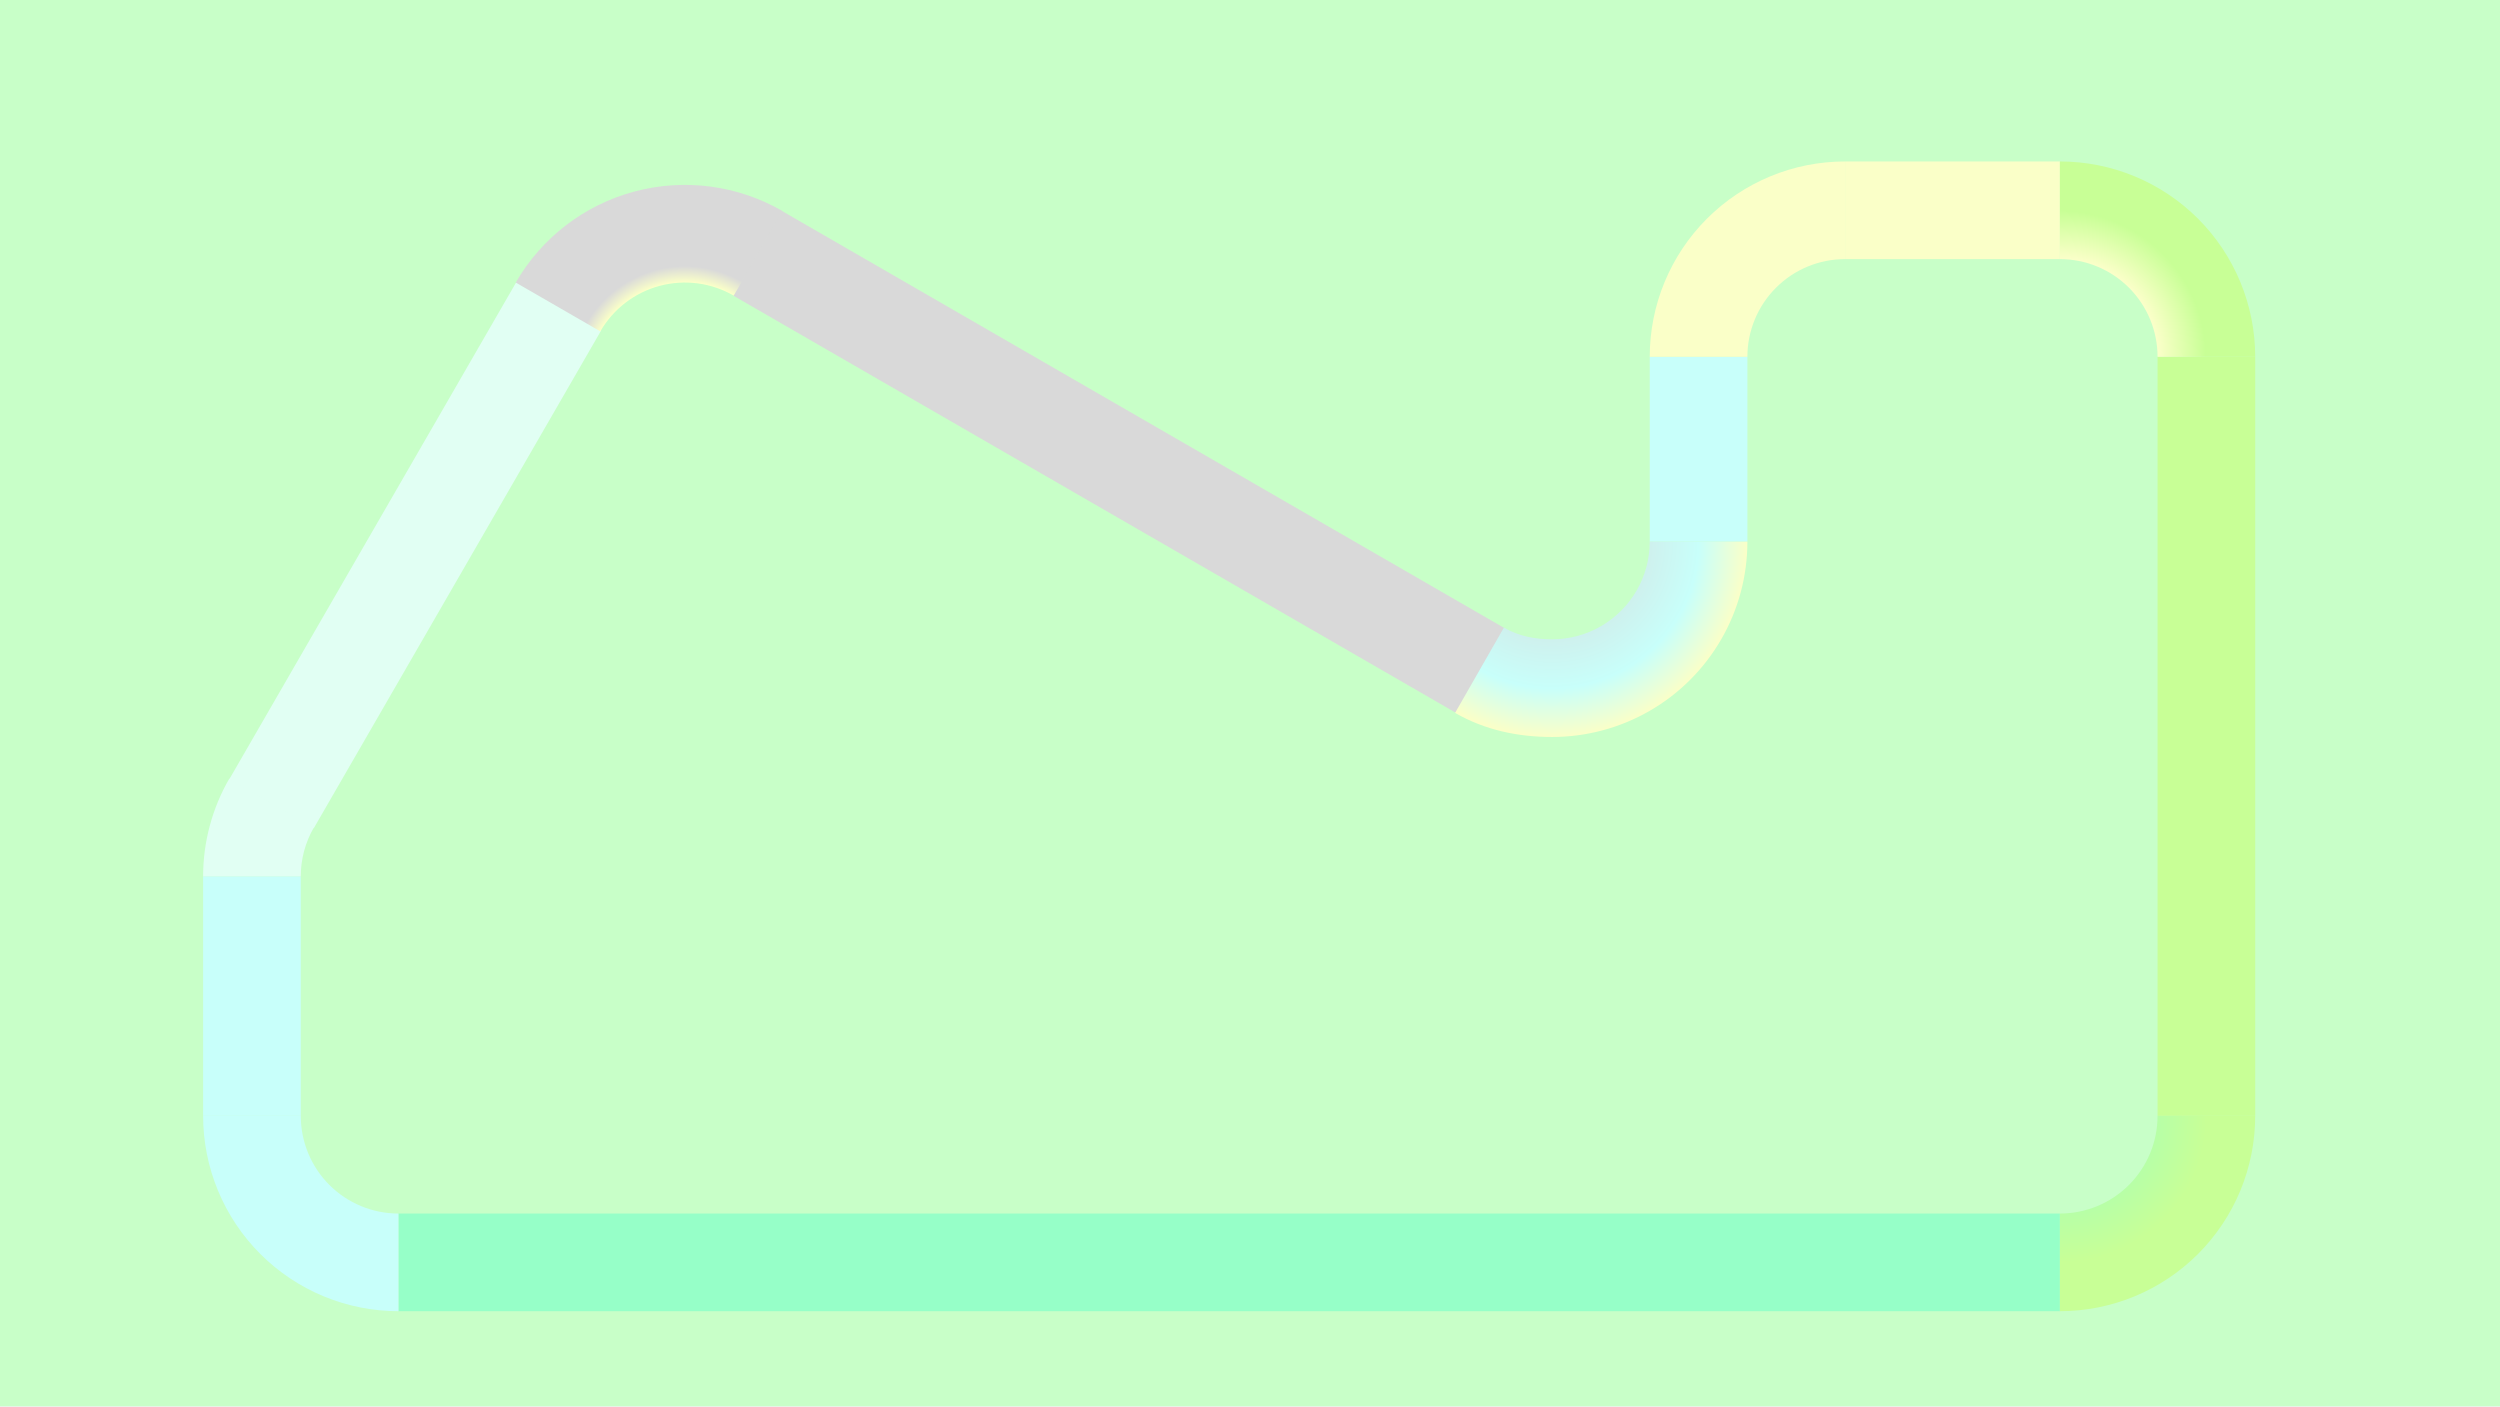
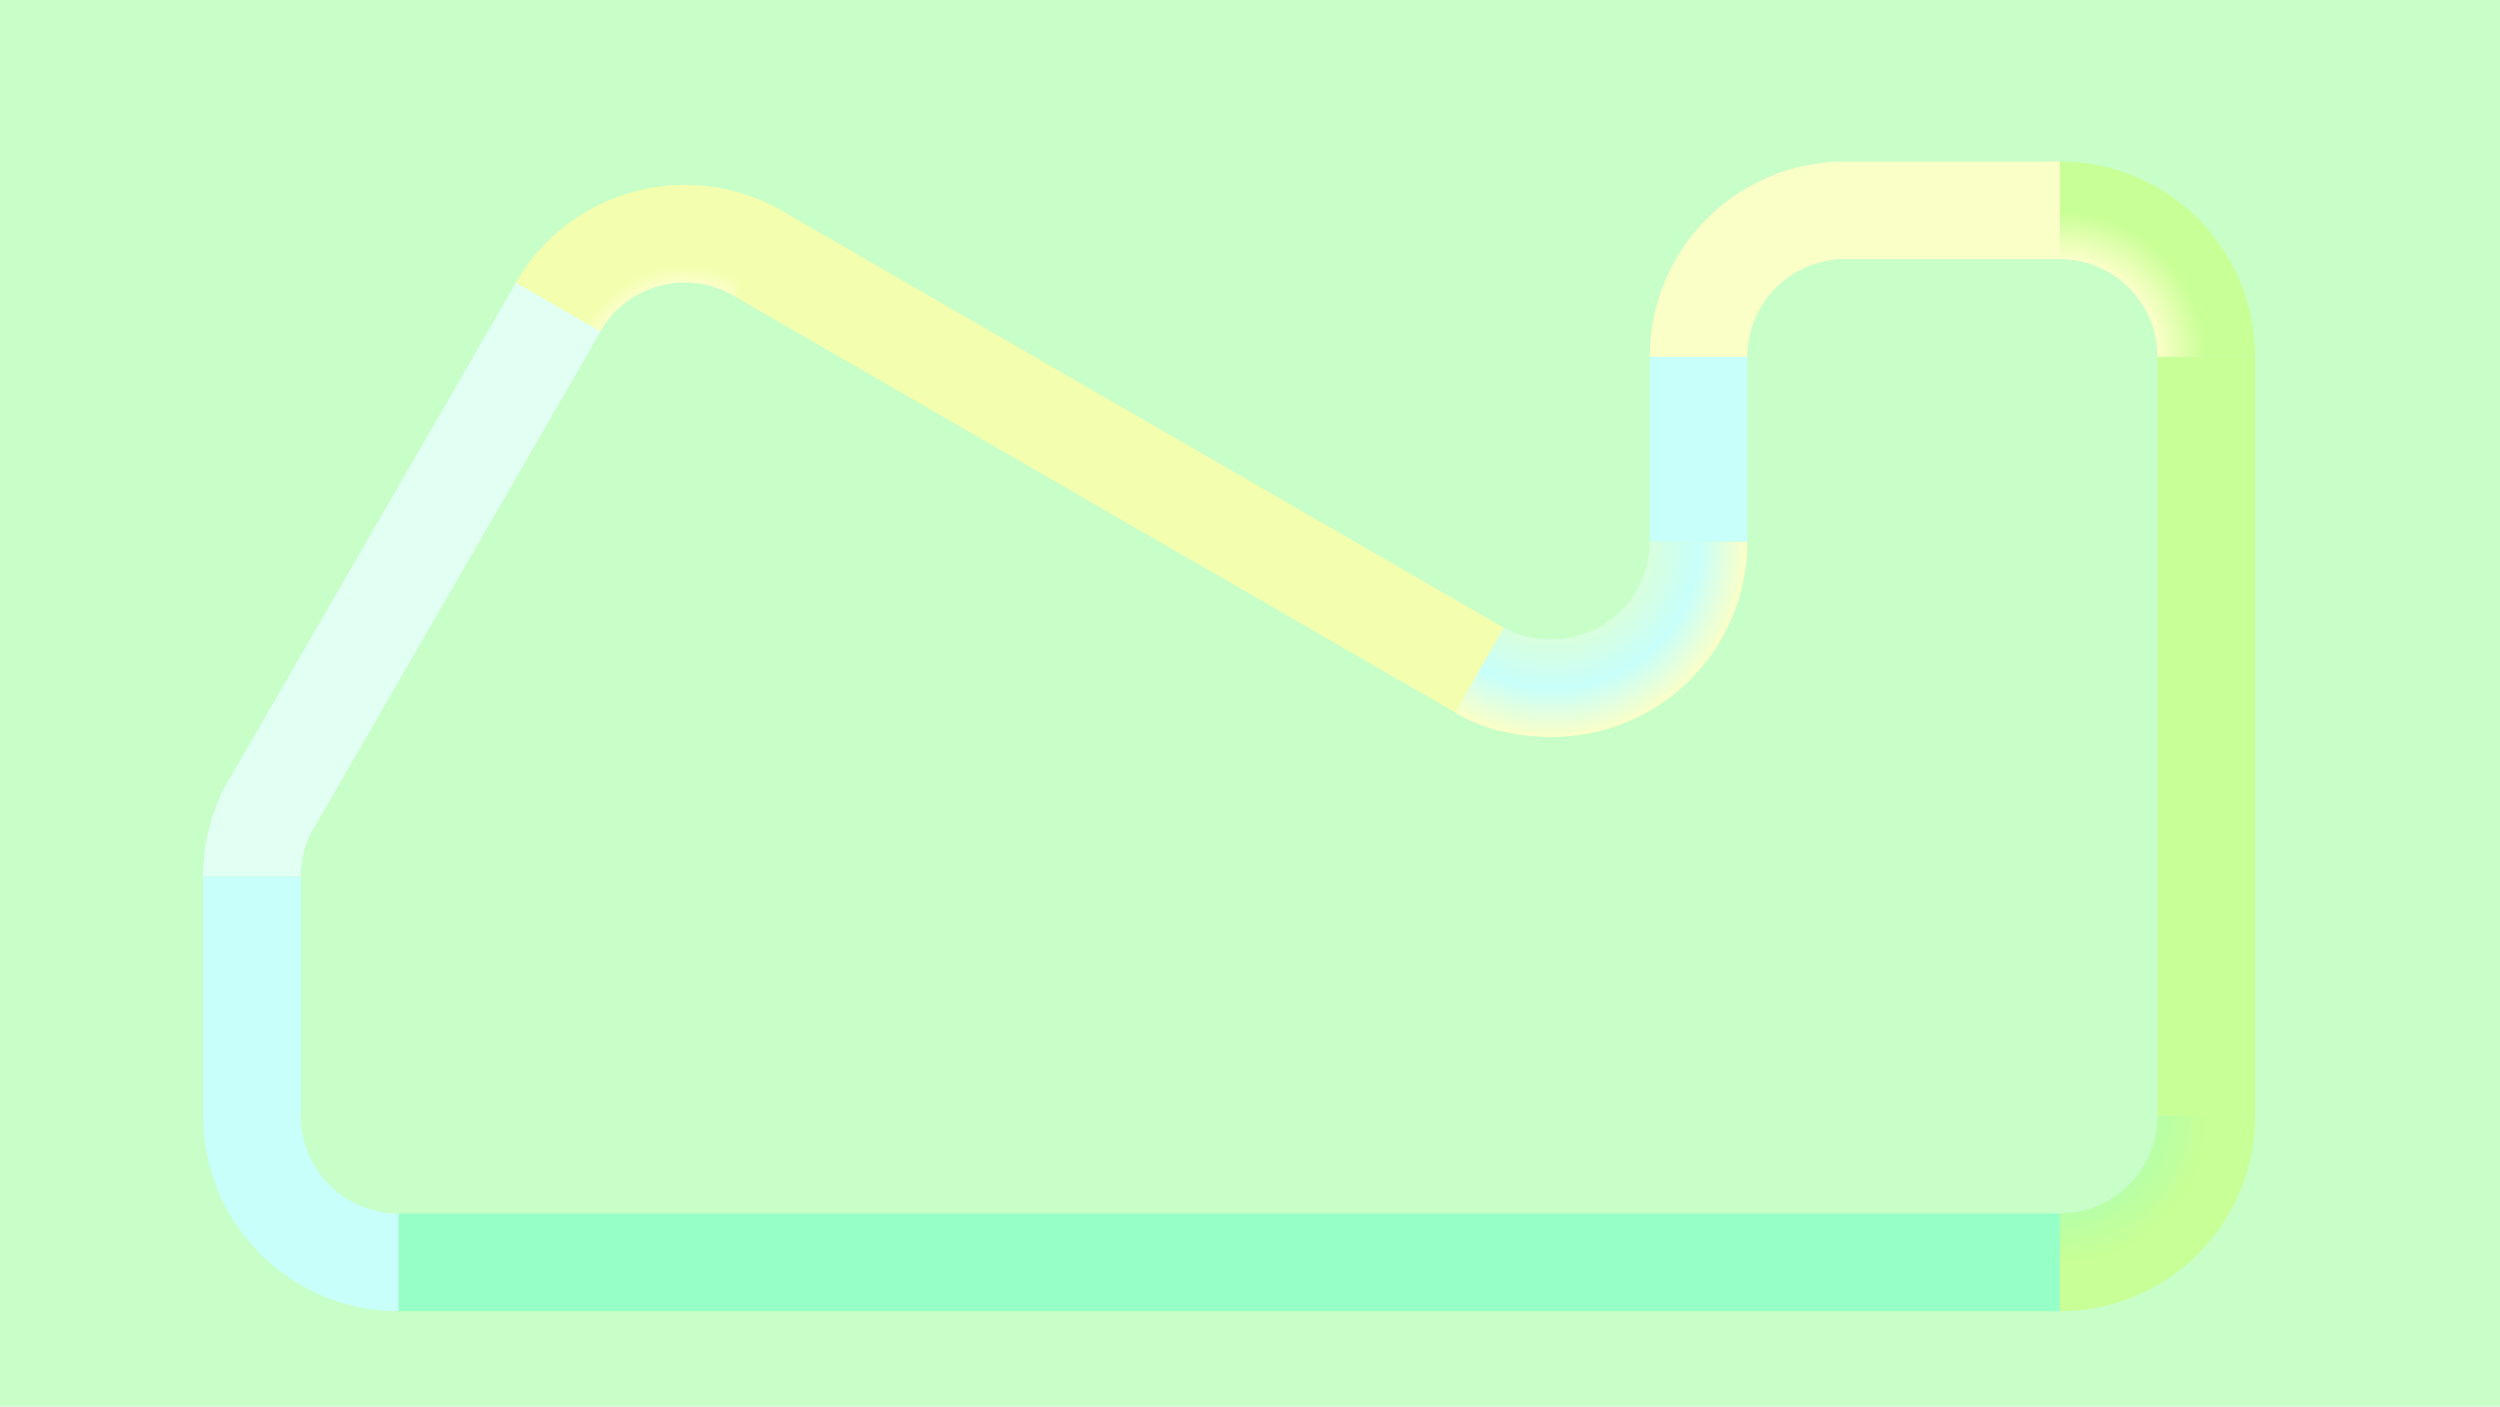
<svg xmlns="http://www.w3.org/2000/svg" width="1920" height="1080" viewBox="0 0 1920 1080" fill="none">
-   <rect width="1920" height="1080" fill="#C8FFC8" />
-   <rect x="306" y="932" width="1276" height="75" fill="#96FFC8" />
-   <rect x="1417" y="124" width="165" height="75" fill="#FAFFC8" />
-   <rect x="176" y="598.625" width="441.497" height="75" transform="rotate(-60 176 598.625)" fill="#E1FFF3" />
-   <rect x="1657" y="857" width="583" height="75" transform="rotate(-90 1657 857)" fill="#C8FF96" />
-   <rect x="1267" y="416" width="142" height="75" transform="rotate(-90 1267 416)" fill="#C8FFFA" />
-   <rect x="156" y="857" width="184" height="75" transform="rotate(-90 156 857)" fill="#C8FFFA" />
-   <rect x="600.5" y="162" width="641.27" height="75" transform="rotate(30 600.5 162)" fill="#D9D9D9" />
-   <path d="M306 1007C286.302 1007 266.796 1003.12 248.597 995.582C230.399 988.044 213.863 976.995 199.934 963.066C186.005 949.137 174.956 932.601 167.418 914.402C159.88 896.204 156 876.698 156 857L231 857C231 866.849 232.94 876.602 236.709 885.701C240.478 894.801 246.003 903.069 252.967 910.033C259.931 916.997 268.199 922.522 277.299 926.291C286.398 930.06 296.151 932 306 932L306 1007Z" fill="url(#paint0_angular_3_46)" />
-   <path d="M396.096 217C415.987 182.547 448.75 157.408 487.177 147.111C525.604 136.815 566.547 142.205 601 162.096L563.5 227.048C546.274 217.102 525.802 214.407 506.589 219.556C487.375 224.704 470.994 237.274 461.048 254.5L396.096 217Z" fill="url(#paint1_angular_3_46)" />
-   <path d="M156 673C156 646.669 162.931 620.803 176.096 598L241.048 635.5C234.465 646.901 231 659.835 231 673L156 673Z" fill="url(#paint2_angular_3_46)" />
-   <path d="M1732 857C1732 876.698 1728.12 896.204 1720.58 914.403C1713.04 932.601 1701.99 949.137 1688.07 963.066C1674.14 976.995 1657.6 988.044 1639.4 995.582C1621.2 1003.12 1601.7 1007 1582 1007L1582 932C1591.85 932 1601.6 930.06 1610.7 926.291C1619.8 922.522 1628.07 916.997 1635.03 910.033C1642 903.069 1647.52 894.801 1651.29 885.701C1655.06 876.602 1657 866.849 1657 857H1732Z" fill="url(#paint3_angular_3_46)" />
-   <path d="M1342 416C1342 442.33 1335.07 468.197 1321.9 491C1308.74 513.803 1289.8 532.739 1267 545.904C1244.2 559.069 1218.33 566 1192 566C1165.67 566 1140.3 560.665 1117.5 547.5L1155 482C1166.4 488.583 1178.83 491 1192 491C1205.17 491 1218.1 487.535 1229.5 480.952C1240.9 474.369 1250.37 464.901 1256.95 453.5C1263.53 442.099 1267 429.165 1267 416H1342Z" fill="url(#paint4_angular_3_46)" />
-   <path d="M1582 124C1601.7 124 1621.2 127.88 1639.4 135.418C1657.6 142.956 1674.14 154.005 1688.07 167.934C1701.99 181.863 1713.04 198.399 1720.58 216.598C1728.12 234.796 1732 254.302 1732 274L1657 274C1657 264.151 1655.06 254.398 1651.29 245.299C1647.52 236.199 1642 227.931 1635.03 220.967C1628.07 214.003 1619.8 208.478 1610.7 204.709C1601.6 200.94 1591.85 199 1582 199L1582 124Z" fill="url(#paint5_angular_3_46)" />
-   <path d="M1267 274C1267 234.218 1282.8 196.064 1310.93 167.934C1339.06 139.804 1377.22 124 1417 124L1417 199C1397.11 199 1378.03 206.902 1363.97 220.967C1349.9 235.032 1342 254.109 1342 274L1267 274Z" fill="url(#paint6_angular_3_46)" />
+   <g clip-path="url(#clip0_1_18)">
+     <path d="M1920 0H0V1080H1920V0Z" fill="#C8FFC8" />
+     <path d="M1582 932H306V1007H1582V932Z" fill="#96FFC8" />
+     <path d="M1582 124H1417V199H1582V124Z" fill="#FAFFC8" />
+     <path d="M396.749 216.277L176 598.625L240.952 636.125L461.7 253.777L396.749 216.277Z" fill="#E1FFF3" />
+     <path d="M1657 274V857H1732V274H1657Z" fill="#C8FF96" />
+     <path d="M1267 274V416H1342V274H1267Z" fill="#C8FFFA" />
+     <path d="M156 673V857H231V673H156Z" fill="#C8FFFA" />
+     <path d="M1155.86 482.635L600.5 162L563 226.952L1118.36 547.587L1155.86 482.635Z" fill="#F3FFAF" />
+     <path d="M306 1007C286.302 1007 266.796 1003.12 248.597 995.582C230.399 988.044 213.863 976.995 199.934 963.066C186.005 949.137 174.956 932.601 167.418 914.402C159.88 896.204 156 876.698 156 857H231C231 866.849 232.94 876.602 236.709 885.701C240.478 894.801 246.003 903.069 252.967 910.033C259.931 916.997 268.199 922.522 277.299 926.291C286.398 930.06 296.151 932 306 932V1007Z" fill="url(#paint0_angular_1_18)" />
+     <path d="M396.096 217C415.987 182.547 448.75 157.408 487.177 147.111C525.604 136.815 566.547 142.205 601 162.096L563.5 227.048C546.274 217.102 525.802 214.407 506.589 219.556C487.375 224.704 470.994 237.274 461.048 254.5L396.096 217Z" fill="url(#paint1_angular_1_18)" />
+     <path d="M156 673C156 646.669 162.931 620.803 176.096 598L241.048 635.5C234.465 646.901 231 659.835 231 673H156Z" fill="url(#paint2_angular_1_18)" />
+     <path d="M1732 857C1732 876.698 1728.12 896.204 1720.58 914.403C1713.04 932.601 1701.99 949.137 1688.07 963.066C1674.14 976.995 1657.6 988.044 1639.4 995.582C1621.2 1003.12 1601.7 1007 1582 1007V932C1591.85 932 1601.6 930.06 1610.7 926.291C1619.8 922.522 1628.07 916.997 1635.03 910.033C1642 903.069 1647.52 894.801 1651.29 885.701C1655.06 876.602 1657 866.849 1657 857H1732Z" fill="url(#paint3_angular_1_18)" />
+     <path d="M1342 416C1342 442.33 1335.07 468.197 1321.9 491C1308.74 513.803 1289.8 532.739 1267 545.904C1244.2 559.069 1218.33 566 1192 566C1165.67 566 1140.3 560.665 1117.5 547.5L1155 482C1166.4 488.583 1178.83 491 1192 491C1205.17 491 1218.1 487.535 1229.5 480.952C1240.9 474.369 1250.37 464.901 1256.95 453.5C1263.53 442.099 1267 429.165 1267 416H1342Z" fill="url(#paint4_angular_1_18)" />
+     <path d="M1582 124C1601.7 124 1621.2 127.88 1639.4 135.418C1657.6 142.956 1674.14 154.005 1688.07 167.934C1701.99 181.863 1713.04 198.399 1720.58 216.598C1728.12 234.796 1732 254.302 1732 274H1657C1657 264.151 1655.06 254.398 1651.29 245.299C1647.52 236.199 1642 227.931 1635.03 220.967C1628.07 214.003 1619.8 208.478 1610.7 204.709C1601.6 200.94 1591.85 199 1582 199V124Z" fill="url(#paint5_angular_1_18)" />
+     <path d="M1267 274C1267 234.218 1282.8 196.064 1310.93 167.934C1339.06 139.804 1377.22 124 1417 124V199C1397.11 199 1378.03 206.902 1363.97 220.967C1349.9 235.032 1342 254.109 1342 274H1267Z" fill="url(#paint6_angular_1_18)" />
+   </g>
  <defs>
-     <radialGradient id="paint0_angular_3_46" cx="0" cy="0" r="1" gradientUnits="userSpaceOnUse" gradientTransform="translate(306 857) rotate(90) scale(150)">
+     <radialGradient id="paint0_angular_1_18" cx="0" cy="0" r="1" gradientUnits="userSpaceOnUse" gradientTransform="translate(306 857) rotate(90) scale(150)">
      <stop offset="0.001" stop-color="#96FFC8" />
      <stop offset="0.249" stop-color="#C8FFFA" />
    </radialGradient>
-     <radialGradient id="paint1_angular_3_46" cx="0" cy="0" r="1" gradientUnits="userSpaceOnUse" gradientTransform="translate(526 292) rotate(90) scale(150)">
+     <radialGradient id="paint1_angular_1_18" cx="0" cy="0" r="1" gradientUnits="userSpaceOnUse" gradientTransform="translate(526 292) rotate(90) scale(150 150)">
      <stop offset="0.333" stop-color="#E1FFF3" />
      <stop offset="0.502" stop-color="#FAFFC8" />
-       <stop offset="0.584" stop-color="#D9D9D9" />
+       <stop offset="0.584" stop-color="#F3FFAF" />
    </radialGradient>
-     <radialGradient id="paint2_angular_3_46" cx="0" cy="0" r="1" gradientUnits="userSpaceOnUse" gradientTransform="translate(306 673) rotate(90) scale(150)">
+     <radialGradient id="paint2_angular_1_18" cx="0" cy="0" r="1" gradientUnits="userSpaceOnUse" gradientTransform="translate(306 673) rotate(90) scale(150 150)">
      <stop offset="0.249" stop-color="#C8FFFA" />
      <stop offset="0.334" stop-color="#E1FFF3" />
    </radialGradient>
-     <radialGradient id="paint3_angular_3_46" cx="0" cy="0" r="1" gradientUnits="userSpaceOnUse" gradientTransform="translate(1582 857) rotate(90) scale(150)">
+     <radialGradient id="paint3_angular_1_18" cx="0" cy="0" r="1" gradientUnits="userSpaceOnUse" gradientTransform="translate(1582 857) rotate(90) scale(150)">
      <stop offset="0.001" stop-color="#96FFC8" />
      <stop offset="0.753" stop-color="#C8FF96" />
    </radialGradient>
-     <radialGradient id="paint4_angular_3_46" cx="0" cy="0" r="1" gradientUnits="userSpaceOnUse" gradientTransform="translate(1192 416) rotate(90) scale(150)">
-       <stop offset="0.082" stop-color="#D9D9D9" />
+     <radialGradient id="paint4_angular_1_18" cx="0" cy="0" r="1" gradientUnits="userSpaceOnUse" gradientTransform="translate(1192 416) rotate(90) scale(150)">
+       <stop offset="0.082" stop-color="#F3FFAF" />
      <stop offset="0.753" stop-color="#C8FFFA" />
      <stop offset="1" stop-color="#FAFFC8" />
    </radialGradient>
-     <radialGradient id="paint5_angular_3_46" cx="0" cy="0" r="1" gradientUnits="userSpaceOnUse" gradientTransform="translate(1582 274) rotate(90) scale(150)">
+     <radialGradient id="paint5_angular_1_18" cx="0" cy="0" r="1" gradientUnits="userSpaceOnUse" gradientTransform="translate(1582 274) rotate(90) scale(150)">
      <stop offset="0.504" stop-color="#FAFFC8" />
      <stop offset="0.747" stop-color="#C8FF96" />
    </radialGradient>
-     <radialGradient id="paint6_angular_3_46" cx="0" cy="0" r="1" gradientUnits="userSpaceOnUse" gradientTransform="translate(1417 274) rotate(90) scale(150)">
+     <radialGradient id="paint6_angular_1_18" cx="0" cy="0" r="1" gradientUnits="userSpaceOnUse" gradientTransform="translate(1417 274) rotate(90) scale(150)">
      <stop offset="0.25" stop-color="#C8FFFA" />
      <stop offset="0.497" stop-color="#FAFFC8" />
    </radialGradient>
+     <clipPath id="clip0_1_18">
+       <rect width="1920" height="1080" fill="white" />
+     </clipPath>
  </defs>
</svg>
